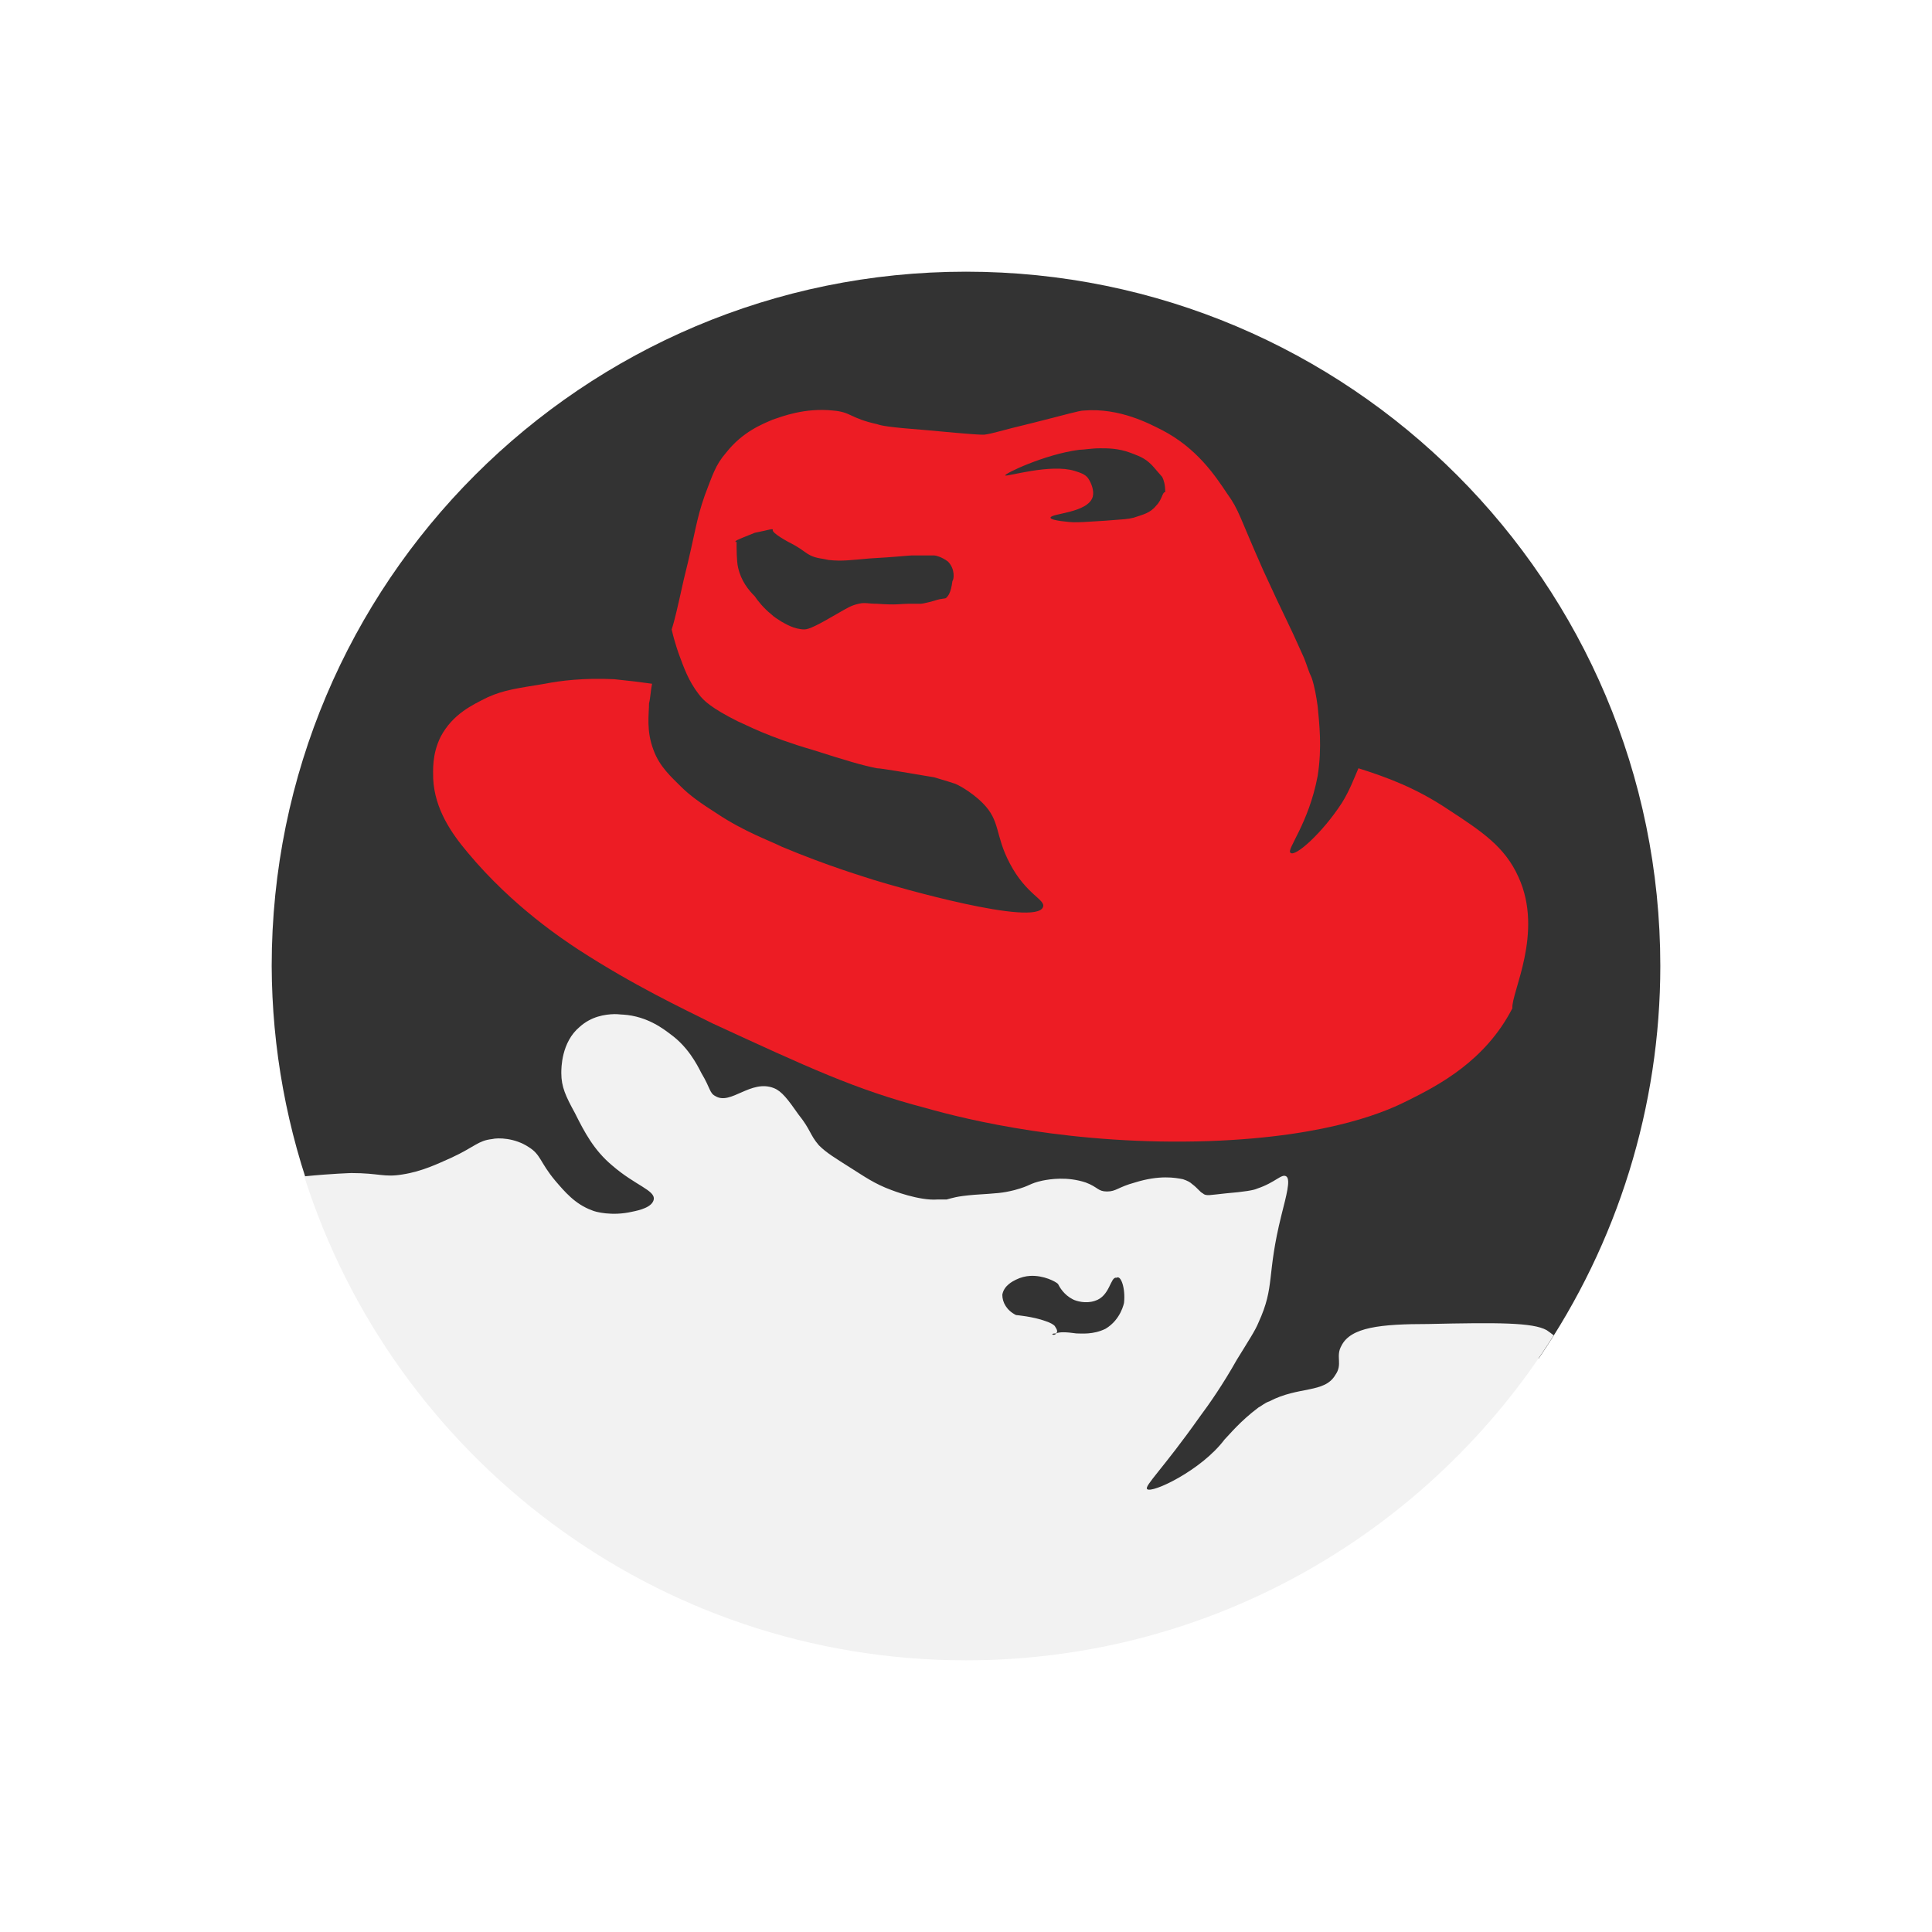
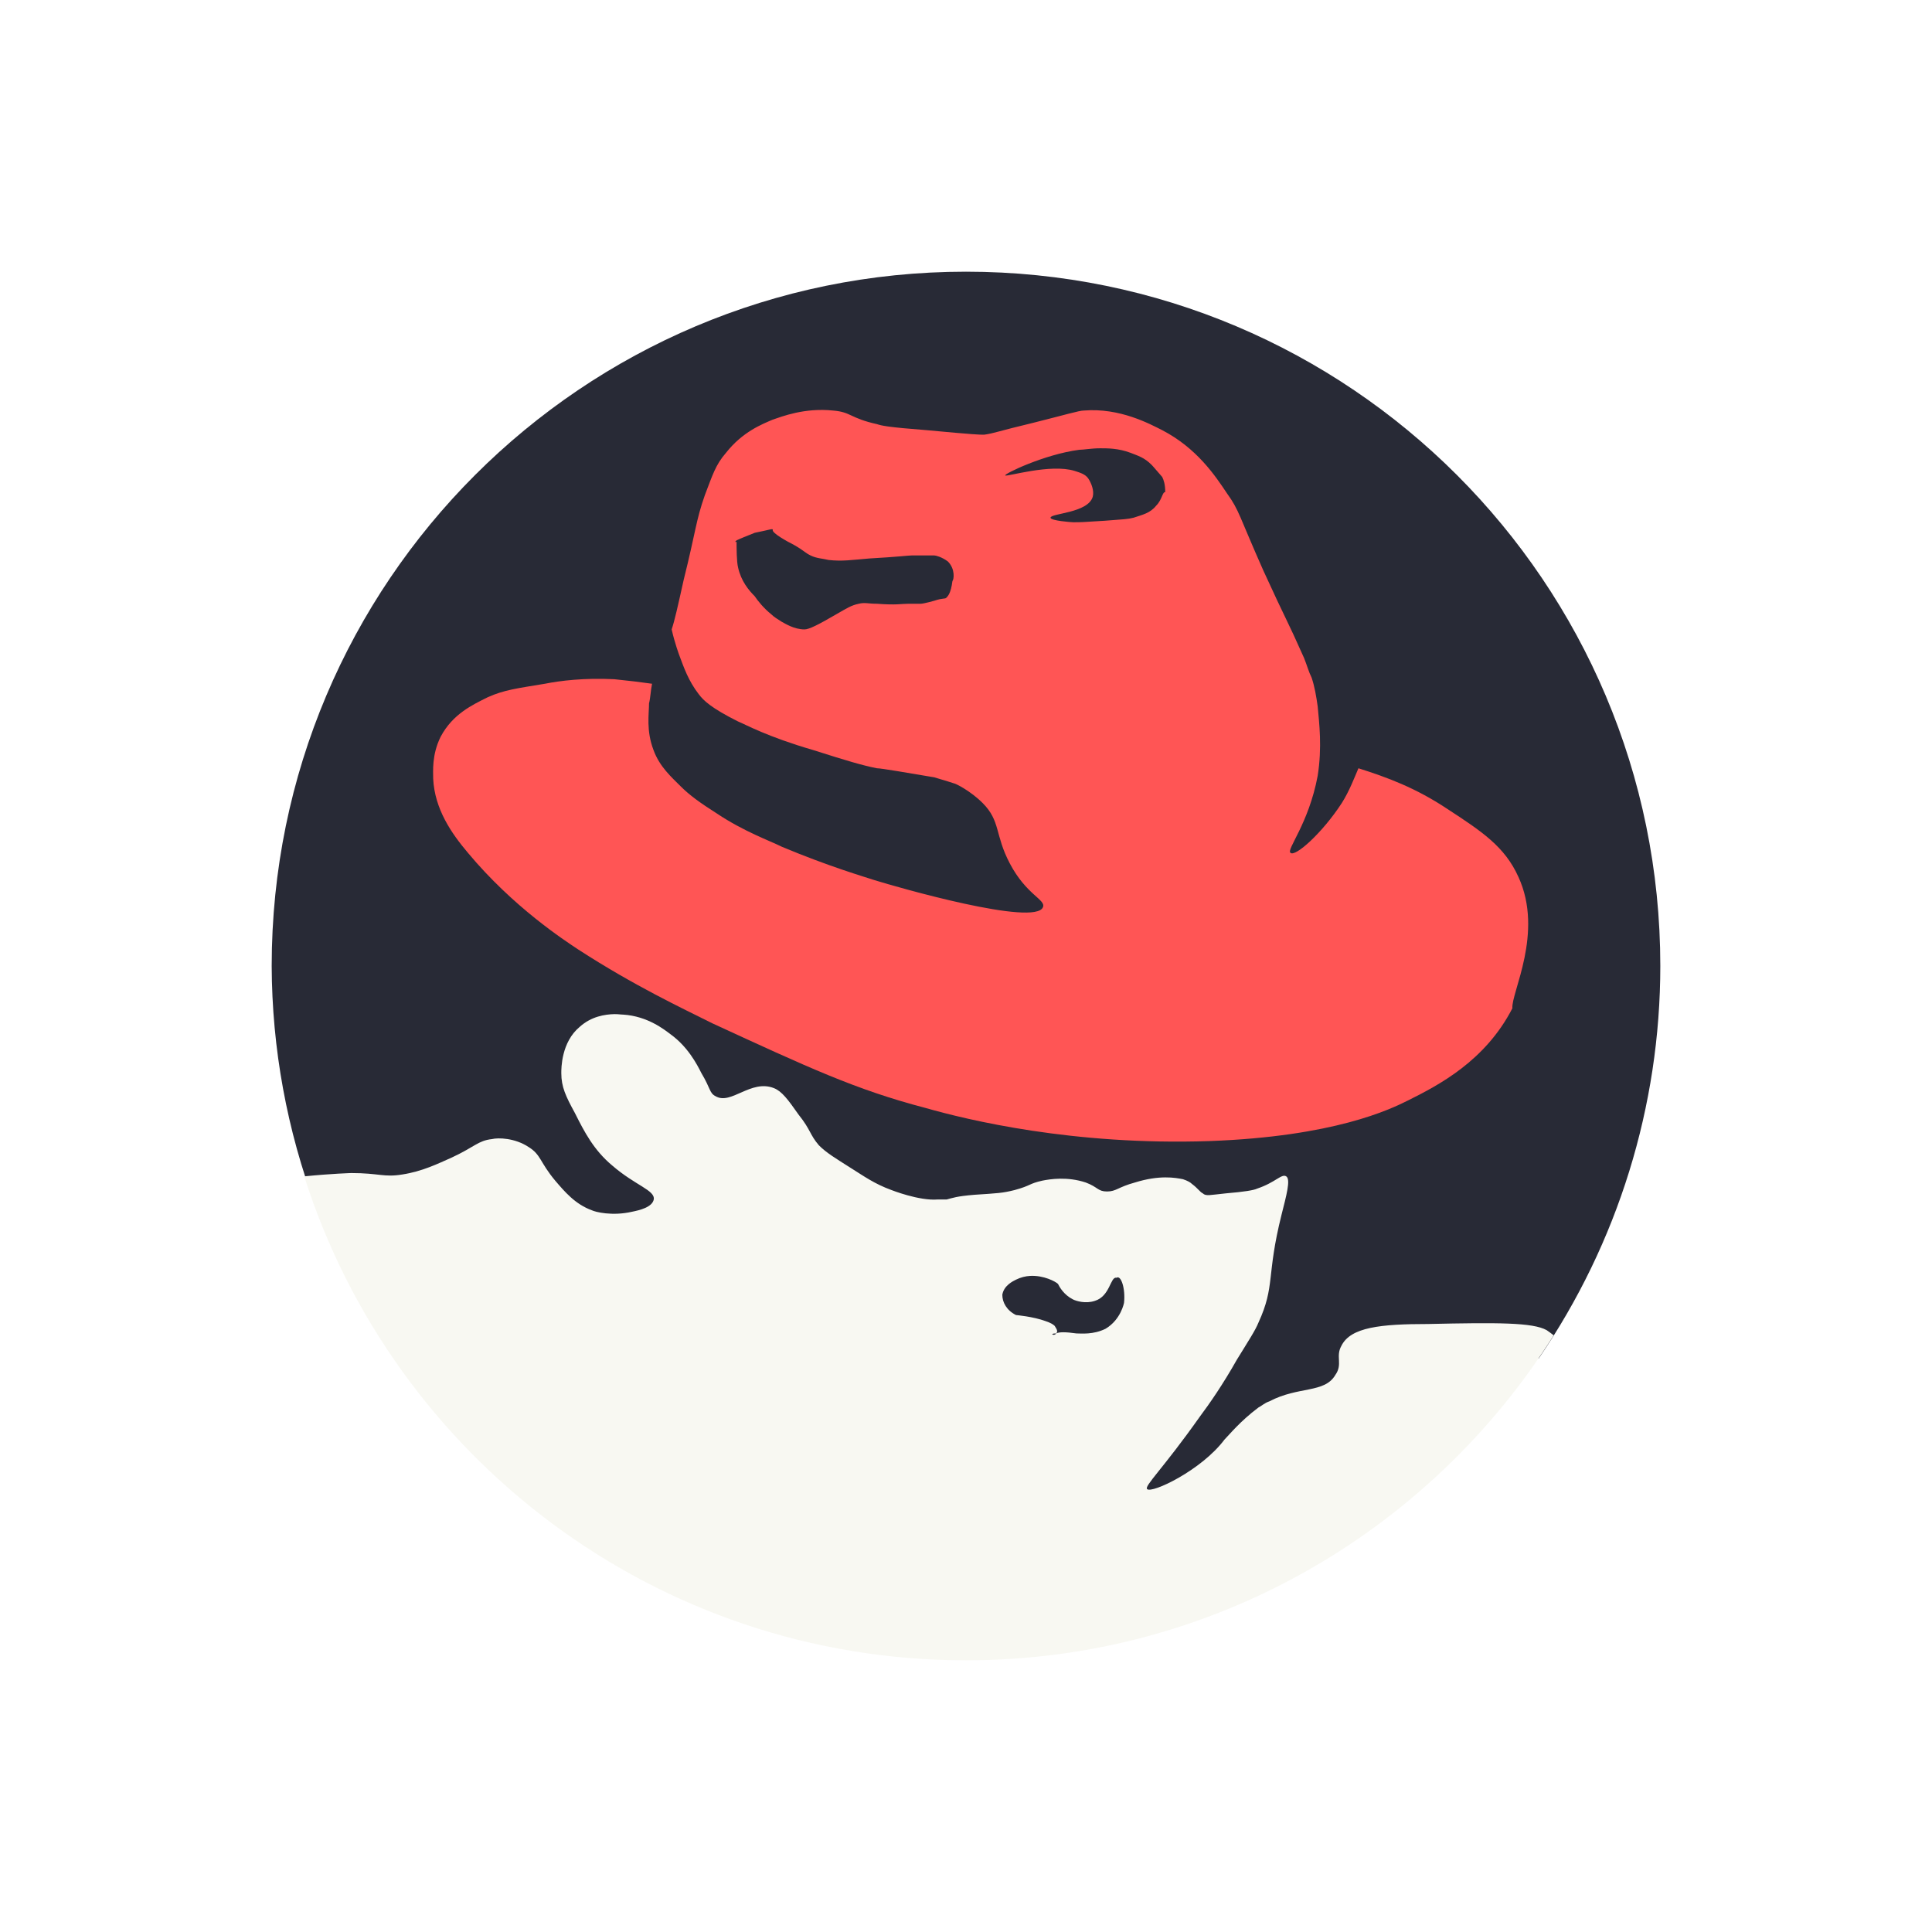
<svg xmlns="http://www.w3.org/2000/svg" width="128" height="128" viewBox="0 0 128 128" id="svg2" version="1.1">
  <defs id="defs4" />
  <g id="layer3">
-     <path style="color:#000000;clip-rule:nonzero;display:inline;overflow:visible;visibility:visible;opacity:1;isolation:auto;mix-blend-mode:normal;color-interpolation:sRGB;color-interpolation-filters:linearRGB;solid-color:#000000;solid-opacity:1;fill:#333333;fill-opacity:1;fill-rule:nonzero;stroke:none;stroke-width:1;stroke-linecap:butt;stroke-linejoin:miter;stroke-miterlimit:4;stroke-dasharray:none;stroke-dashoffset:0;stroke-opacity:1;color-rendering:auto;image-rendering:auto;shape-rendering:auto;text-rendering:auto;enable-background:accumulate" d="M 64 18 A 46 46 0 0 0 18 64 A 46 46 0 0 0 20.932 80 L 23.016 80 A 44 44 0 0 0 64 108 A 44 44 0 0 0 99.436 90 L 101.943 90 A 46 46 0 0 0 110 64 A 46 46 0 0 0 64 18 z " id="path4686-7" />
+     <path style="color:#000000;clip-rule:nonzero;display:inline;overflow:visible;visibility:visible;opacity:1;isolation:auto;mix-blend-mode:normal;color-interpolation:sRGB;color-interpolation-filters:linearRGB;solid-color:#000000;solid-opacity:1;fill:#282a36;fill-opacity:1;fill-rule:nonzero;stroke:none;stroke-width:1;stroke-linecap:butt;stroke-linejoin:miter;stroke-miterlimit:4;stroke-dasharray:none;stroke-dashoffset:0;stroke-opacity:1;color-rendering:auto;image-rendering:auto;shape-rendering:auto;text-rendering:auto;enable-background:accumulate" d="M 64 18 A 46 46 0 0 0 18 64 A 46 46 0 0 0 20.932 80 L 23.016 80 A 44 44 0 0 0 64 108 A 44 44 0 0 0 99.436 90 L 101.943 90 A 46 46 0 0 0 110 64 A 46 46 0 0 0 64 18 z " id="path4686-7" />
  </g>
  <g id="layer2" style="display:inline">
-     <path style="fill:#f2f2f2;stroke:none" mask="none" d="m 40.719,67.188 c -0.651,0.014 -1.546,0.154 -2.312,0.844 -1.226,1.021 -1.219,2.756 -1.219,3.062 0,0.919 0.293,1.533 0.906,2.656 0.613,1.225 1.243,2.448 2.469,3.469 1.533,1.328 2.852,1.637 2.75,2.25 -0.102,0.511 -0.927,0.71 -1.438,0.812 -1.328,0.306 -2.452,0.008 -2.656,-0.094 -1.124,-0.408 -1.824,-1.254 -2.438,-1.969 -1.022,-1.225 -0.933,-1.708 -1.75,-2.219 -0.92,-0.613 -2.029,-0.633 -2.438,-0.531 -0.92,0.102 -1.123,0.504 -2.656,1.219 -0.92,0.408 -1.953,0.921 -3.281,1.125 -1.226,0.204 -1.536,-0.094 -3.375,-0.094 0,0 -1.286,0.034 -3.125,0.219 C 26.06,96.53 43.453,110 64,110 c 16.405,0 30.794,-8.606 38.938,-21.531 -0.16,-0.123 -0.332,-0.252 -0.469,-0.344 -0.92,-0.511 -3.245,-0.508 -7.844,-0.406 -3.168,0 -5.137,0.212 -5.75,1.438 -0.409,0.715 0.105,1.223 -0.406,1.938 -0.715,1.225 -2.433,0.729 -4.375,1.75 -0.307,0.102 -0.514,0.304 -0.719,0.406 -1.226,0.919 -1.943,1.819 -2.25,2.125 -1.533,2.042 -4.818,3.588 -5.125,3.281 -0.204,-0.204 1.048,-1.34 3.5,-4.812 0.613,-0.817 1.518,-2.116 2.438,-3.75 0.817,-1.328 1.233,-1.958 1.438,-2.469 1.124,-2.451 0.509,-3.071 1.531,-7.156 0.307,-1.225 0.619,-2.327 0.312,-2.531 -0.307,-0.204 -0.711,0.404 -1.938,0.812 -0.204,0.102 -0.836,0.21 -2.062,0.312 -1.022,0.102 -1.327,0.204 -1.531,0 -0.204,-0.102 -0.31,-0.319 -0.719,-0.625 -0.102,-0.102 -0.287,-0.21 -0.594,-0.312 -0.511,-0.102 -1.553,-0.292 -3.188,0.219 -1.124,0.306 -1.231,0.594 -1.844,0.594 -0.613,0 -0.589,-0.287 -1.406,-0.594 -1.226,-0.408 -2.364,-0.227 -2.875,-0.125 -0.92,0.204 -0.72,0.319 -1.844,0.625 -0.817,0.204 -1.123,0.21 -2.656,0.312 -1.226,0.102 -1.435,0.21 -1.844,0.312 l -0.594,0 c -1.226,0.102 -3.062,-0.625 -3.062,-0.625 -1.124,-0.408 -1.839,-0.927 -2.656,-1.438 C 55.282,76.691 54.761,76.386 54.25,75.875 c -0.613,-0.715 -0.526,-1.01 -1.344,-2.031 -0.715,-1.021 -1.114,-1.546 -1.625,-1.75 -1.533,-0.613 -2.853,1.144 -3.875,0.531 -0.409,-0.204 -0.324,-0.51 -0.938,-1.531 -0.307,-0.613 -0.907,-1.746 -2.031,-2.562 -0.409,-0.306 -1.521,-1.21 -3.156,-1.312 -0.153,0 -0.345,-0.036 -0.562,-0.031 z M 68.25,84.531 c 0.9,-0.048 1.69,0.378 1.844,0.531 0.102,0.204 0.387,0.725 1,1.031 0.204,0.102 0.824,0.298 1.438,0.094 1.022,-0.306 1.029,-1.633 1.438,-1.531 0.307,-0.204 0.602,0.737 0.5,1.656 0,0 -0.197,1.106 -1.219,1.719 -0.817,0.408 -1.631,0.312 -1.938,0.312 -0.715,-0.102 -1.139,-0.102 -1.344,0 -0.102,0.204 -0.511,0 0,0 0.102,-0.102 0.111,-0.194 -0.094,-0.5 -0.102,-0.102 -0.287,-0.21 -0.594,-0.312 C 68.464,87.225 67.312,87.125 67.312,87.125 c -0.613,-0.306 -0.906,-0.833 -0.906,-1.344 0.102,-0.613 0.702,-0.898 0.906,-1 0.307,-0.153 0.637,-0.234 0.938,-0.25 z" id="path20-3-5" />
-     <path style="display:inline;fill:#ed1c24" id="path12-9" d="m 100.6,58.1 c -0.9,-2 -2.4,-3 -4.7,-4.5 -2.1,-1.4 -4,-2.1 -5.9,-2.7 -0.3,0.7 -0.6,1.5 -1.1,2.3 -1.3,2 -3.1,3.6 -3.4,3.3 -0.3,-0.2 1.2,-1.9 1.8,-5.1 0.3,-1.9 0.1,-3.5 0,-4.6 -0.1,-0.7 -0.2,-1.3 -0.4,-1.9 -0.2,-0.4 -0.3,-0.8 -0.5,-1.3 -1.2,-2.7 -1.1,-2.3 -2.7,-5.8 -1.6,-3.6 -1.6,-4 -2.4,-5.1 -0.8,-1.2 -2,-3 -4.3,-4.2 -0.8,-0.4 -2.8,-1.5 -5.2,-1.3 -0.3,0 -1.3,0.3 -3.3,0.8 -2.5,0.6 -2.6,0.7 -3.3,0.8 -0.3,0 -0.6,0 -3.8,-0.3 -2.6,-0.2 -3,-0.3 -3.3,-0.4 -1.8,-0.4 -1.7,-0.8 -2.9,-0.9 -1.9,-0.2 -3.4,0.4 -4,0.6 -0.7,0.3 -2,0.8 -3.1,2.2 -0.7,0.8 -0.9,1.5 -1.4,2.8 -0.6,1.7 -0.6,2.4 -1.4,5.6 -0.4,1.8 -0.6,2.7 -0.8,3.3 0.2,0.9 0.5,1.7 0.5,1.7 0.3,0.8 0.6,1.7 1.3,2.6 0.3,0.4 0.8,0.9 2.6,1.8 0.5,0.2 1.9,1 5,1.9 2.2,0.7 3.2,1 4.2,1.2 0.3,0 2,0.3 3.8,0.6 0.3,0.1 0.7,0.2 1.3,0.4 0.1,0 1.1,0.5 1.9,1.3 1.2,1.2 0.8,2.1 1.8,4 1.1,2.1 2.4,2.4 2.2,2.9 -0.5,1.3 -9.6,-1.3 -11.2,-1.8 -0.6,-0.2 -3,-0.9 -6.1,-2.2 -0.8,-0.4 -2.5,-1 -4.3,-2.2 -1.1,-0.7 -1.8,-1.2 -2.4,-1.8 -0.6,-0.6 -1.4,-1.3 -1.8,-2.4 -0.5,-1.3 -0.3,-2.4 -0.3,-3.1 0.1,-0.4 0.1,-0.8 0.2,-1.3 -0.7,-0.1 -1.5,-0.2 -2.5,-0.3 -2,-0.1 -3.6,0.1 -4.6,0.3 -1.8,0.3 -2.7,0.4 -3.8,0.9 -1,0.5 -2.3,1.1 -3.1,2.6 -0.6,1.2 -0.5,2.3 -0.5,2.8 0.1,2 1.2,3.6 2.3,4.9 3,3.6 6.4,5.8 7.3,6.4 3.7,2.4 6.9,3.9 8.9,4.9 6.3,2.9 9.5,4.4 14.1,5.6 2.8,0.8 9.8,2.5 18.8,2.2 8.3,-0.3 12,-2.1 13.2,-2.7 2,-1 5.1,-2.6 6.9,-6.1 -0.1,-1 2.1,-5 0.4,-8.7 z m -37.9,-18.5 c -0.1,0.1 -0.2,0 -0.8,0.2 0,0 -0.7,0.2 -0.9,0.2 -0.1,0 -0.2,0 -0.2,0 -0.1,0 -0.2,0 -0.6,0 -0.5,0 -0.8,0.1 -2.1,0 -0.6,0 -0.8,-0.1 -1.2,0 -0.5,0.1 -0.8,0.3 -1.5,0.7 -1.2,0.7 -1.8,1 -2.1,1 -0.7,0 -1.3,-0.4 -1.5,-0.5 -0.3,-0.2 -0.5,-0.3 -0.7,-0.5 -0.5,-0.4 -0.9,-0.9 -1.1,-1.2 -0.4,-0.4 -0.9,-1 -1.1,-1.9 -0.1,-0.4 -0.1,-1.3 -0.1,-1.7 -0.1,0 -0.1,0 -0.1,0 0,0 0,0 0,0 0,0 0,0 0.1,-0.1 0,-0.1 0,0 0,0 0.2,-0.1 0.7,-0.3 1.2,-0.5 1,-0.2 1.2,-0.3 1.2,-0.2 -0.1,0.2 1,0.8 1.4,1 0.7,0.4 0.7,0.5 1.1,0.7 0.4,0.2 0.8,0.2 1.2,0.3 0.9,0.1 1.5,0 2.7,-0.1 1.8,-0.1 2.6,-0.2 2.8,-0.2 0.2,0 0.5,0 0.7,0 0.5,0 0.7,0 0.8,0 0.1,0 0.5,0.1 0.9,0.4 0.5,0.5 0.4,1.2 0.3,1.3 -0.1,0.8 -0.3,1 -0.4,1.1 z m 13.9,-6.1 c -0.4,0.5 -0.9,0.6 -1.5,0.8 -0.4,0.1 -0.6,0.1 -1.9,0.2 -1.5,0.1 -1.6,0.1 -2.1,0.1 -0.1,0 -1.5,-0.1 -1.5,-0.3 0,-0.3 2.5,-0.3 2.8,-1.4 0.1,-0.4 -0.1,-0.9 -0.3,-1.2 -0.2,-0.3 -0.6,-0.4 -0.9,-0.5 -1.6,-0.5 -4.5,0.4 -4.6,0.3 -0.1,-0.1 2.6,-1.4 4.9,-1.7 0.3,0 0.8,-0.1 1.4,-0.1 0.5,0 1.2,0 2,0.3 0.5,0.2 0.9,0.3 1.4,0.8 0,0 0.1,0.1 0.7,0.8 0.1,0.2 0.2,0.5 0.2,1 -0.2,0 -0.2,0.5 -0.6,0.9 z" />
+     <path style="fill:#f8f8f2;stroke:none" mask="none" d="m 40.719,67.188 c -0.651,0.014 -1.546,0.154 -2.312,0.844 -1.226,1.021 -1.219,2.756 -1.219,3.062 0,0.919 0.293,1.533 0.906,2.656 0.613,1.225 1.243,2.448 2.469,3.469 1.533,1.328 2.852,1.637 2.75,2.25 -0.102,0.511 -0.927,0.71 -1.438,0.812 -1.328,0.306 -2.452,0.008 -2.656,-0.094 -1.124,-0.408 -1.824,-1.254 -2.438,-1.969 -1.022,-1.225 -0.933,-1.708 -1.75,-2.219 -0.92,-0.613 -2.029,-0.633 -2.438,-0.531 -0.92,0.102 -1.123,0.504 -2.656,1.219 -0.92,0.408 -1.953,0.921 -3.281,1.125 -1.226,0.204 -1.536,-0.094 -3.375,-0.094 0,0 -1.286,0.034 -3.125,0.219 C 26.06,96.53 43.453,110 64,110 c 16.405,0 30.794,-8.606 38.938,-21.531 -0.16,-0.123 -0.332,-0.252 -0.469,-0.344 -0.92,-0.511 -3.245,-0.508 -7.844,-0.406 -3.168,0 -5.137,0.212 -5.75,1.438 -0.409,0.715 0.105,1.223 -0.406,1.938 -0.715,1.225 -2.433,0.729 -4.375,1.75 -0.307,0.102 -0.514,0.304 -0.719,0.406 -1.226,0.919 -1.943,1.819 -2.25,2.125 -1.533,2.042 -4.818,3.588 -5.125,3.281 -0.204,-0.204 1.048,-1.34 3.5,-4.812 0.613,-0.817 1.518,-2.116 2.438,-3.75 0.817,-1.328 1.233,-1.958 1.438,-2.469 1.124,-2.451 0.509,-3.071 1.531,-7.156 0.307,-1.225 0.619,-2.327 0.312,-2.531 -0.307,-0.204 -0.711,0.404 -1.938,0.812 -0.204,0.102 -0.836,0.21 -2.062,0.312 -1.022,0.102 -1.327,0.204 -1.531,0 -0.204,-0.102 -0.31,-0.319 -0.719,-0.625 -0.102,-0.102 -0.287,-0.21 -0.594,-0.312 -0.511,-0.102 -1.553,-0.292 -3.188,0.219 -1.124,0.306 -1.231,0.594 -1.844,0.594 -0.613,0 -0.589,-0.287 -1.406,-0.594 -1.226,-0.408 -2.364,-0.227 -2.875,-0.125 -0.92,0.204 -0.72,0.319 -1.844,0.625 -0.817,0.204 -1.123,0.21 -2.656,0.312 -1.226,0.102 -1.435,0.21 -1.844,0.312 l -0.594,0 c -1.226,0.102 -3.062,-0.625 -3.062,-0.625 -1.124,-0.408 -1.839,-0.927 -2.656,-1.438 C 55.282,76.691 54.761,76.386 54.25,75.875 c -0.613,-0.715 -0.526,-1.01 -1.344,-2.031 -0.715,-1.021 -1.114,-1.546 -1.625,-1.75 -1.533,-0.613 -2.853,1.144 -3.875,0.531 -0.409,-0.204 -0.324,-0.51 -0.938,-1.531 -0.307,-0.613 -0.907,-1.746 -2.031,-2.562 -0.409,-0.306 -1.521,-1.21 -3.156,-1.312 -0.153,0 -0.345,-0.036 -0.562,-0.031 z M 68.25,84.531 c 0.9,-0.048 1.69,0.378 1.844,0.531 0.102,0.204 0.387,0.725 1,1.031 0.204,0.102 0.824,0.298 1.438,0.094 1.022,-0.306 1.029,-1.633 1.438,-1.531 0.307,-0.204 0.602,0.737 0.5,1.656 0,0 -0.197,1.106 -1.219,1.719 -0.817,0.408 -1.631,0.312 -1.938,0.312 -0.715,-0.102 -1.139,-0.102 -1.344,0 -0.102,0.204 -0.511,0 0,0 0.102,-0.102 0.111,-0.194 -0.094,-0.5 -0.102,-0.102 -0.287,-0.21 -0.594,-0.312 C 68.464,87.225 67.312,87.125 67.312,87.125 c -0.613,-0.306 -0.906,-0.833 -0.906,-1.344 0.102,-0.613 0.702,-0.898 0.906,-1 0.307,-0.153 0.637,-0.234 0.938,-0.25 z" id="path20-3-5" />
+     <path style="display:inline;fill:#ff5555" id="path12-9" d="m 100.6,58.1 c -0.9,-2 -2.4,-3 -4.7,-4.5 -2.1,-1.4 -4,-2.1 -5.9,-2.7 -0.3,0.7 -0.6,1.5 -1.1,2.3 -1.3,2 -3.1,3.6 -3.4,3.3 -0.3,-0.2 1.2,-1.9 1.8,-5.1 0.3,-1.9 0.1,-3.5 0,-4.6 -0.1,-0.7 -0.2,-1.3 -0.4,-1.9 -0.2,-0.4 -0.3,-0.8 -0.5,-1.3 -1.2,-2.7 -1.1,-2.3 -2.7,-5.8 -1.6,-3.6 -1.6,-4 -2.4,-5.1 -0.8,-1.2 -2,-3 -4.3,-4.2 -0.8,-0.4 -2.8,-1.5 -5.2,-1.3 -0.3,0 -1.3,0.3 -3.3,0.8 -2.5,0.6 -2.6,0.7 -3.3,0.8 -0.3,0 -0.6,0 -3.8,-0.3 -2.6,-0.2 -3,-0.3 -3.3,-0.4 -1.8,-0.4 -1.7,-0.8 -2.9,-0.9 -1.9,-0.2 -3.4,0.4 -4,0.6 -0.7,0.3 -2,0.8 -3.1,2.2 -0.7,0.8 -0.9,1.5 -1.4,2.8 -0.6,1.7 -0.6,2.4 -1.4,5.6 -0.4,1.8 -0.6,2.7 -0.8,3.3 0.2,0.9 0.5,1.7 0.5,1.7 0.3,0.8 0.6,1.7 1.3,2.6 0.3,0.4 0.8,0.9 2.6,1.8 0.5,0.2 1.9,1 5,1.9 2.2,0.7 3.2,1 4.2,1.2 0.3,0 2,0.3 3.8,0.6 0.3,0.1 0.7,0.2 1.3,0.4 0.1,0 1.1,0.5 1.9,1.3 1.2,1.2 0.8,2.1 1.8,4 1.1,2.1 2.4,2.4 2.2,2.9 -0.5,1.3 -9.6,-1.3 -11.2,-1.8 -0.6,-0.2 -3,-0.9 -6.1,-2.2 -0.8,-0.4 -2.5,-1 -4.3,-2.2 -1.1,-0.7 -1.8,-1.2 -2.4,-1.8 -0.6,-0.6 -1.4,-1.3 -1.8,-2.4 -0.5,-1.3 -0.3,-2.4 -0.3,-3.1 0.1,-0.4 0.1,-0.8 0.2,-1.3 -0.7,-0.1 -1.5,-0.2 -2.5,-0.3 -2,-0.1 -3.6,0.1 -4.6,0.3 -1.8,0.3 -2.7,0.4 -3.8,0.9 -1,0.5 -2.3,1.1 -3.1,2.6 -0.6,1.2 -0.5,2.3 -0.5,2.8 0.1,2 1.2,3.6 2.3,4.9 3,3.6 6.4,5.8 7.3,6.4 3.7,2.4 6.9,3.9 8.9,4.9 6.3,2.9 9.5,4.4 14.1,5.6 2.8,0.8 9.8,2.5 18.8,2.2 8.3,-0.3 12,-2.1 13.2,-2.7 2,-1 5.1,-2.6 6.9,-6.1 -0.1,-1 2.1,-5 0.4,-8.7 z m -37.9,-18.5 c -0.1,0.1 -0.2,0 -0.8,0.2 0,0 -0.7,0.2 -0.9,0.2 -0.1,0 -0.2,0 -0.2,0 -0.1,0 -0.2,0 -0.6,0 -0.5,0 -0.8,0.1 -2.1,0 -0.6,0 -0.8,-0.1 -1.2,0 -0.5,0.1 -0.8,0.3 -1.5,0.7 -1.2,0.7 -1.8,1 -2.1,1 -0.7,0 -1.3,-0.4 -1.5,-0.5 -0.3,-0.2 -0.5,-0.3 -0.7,-0.5 -0.5,-0.4 -0.9,-0.9 -1.1,-1.2 -0.4,-0.4 -0.9,-1 -1.1,-1.9 -0.1,-0.4 -0.1,-1.3 -0.1,-1.7 -0.1,0 -0.1,0 -0.1,0 0,0 0,0 0,0 0,0 0,0 0.1,-0.1 0,-0.1 0,0 0,0 0.2,-0.1 0.7,-0.3 1.2,-0.5 1,-0.2 1.2,-0.3 1.2,-0.2 -0.1,0.2 1,0.8 1.4,1 0.7,0.4 0.7,0.5 1.1,0.7 0.4,0.2 0.8,0.2 1.2,0.3 0.9,0.1 1.5,0 2.7,-0.1 1.8,-0.1 2.6,-0.2 2.8,-0.2 0.2,0 0.5,0 0.7,0 0.5,0 0.7,0 0.8,0 0.1,0 0.5,0.1 0.9,0.4 0.5,0.5 0.4,1.2 0.3,1.3 -0.1,0.8 -0.3,1 -0.4,1.1 z m 13.9,-6.1 c -0.4,0.5 -0.9,0.6 -1.5,0.8 -0.4,0.1 -0.6,0.1 -1.9,0.2 -1.5,0.1 -1.6,0.1 -2.1,0.1 -0.1,0 -1.5,-0.1 -1.5,-0.3 0,-0.3 2.5,-0.3 2.8,-1.4 0.1,-0.4 -0.1,-0.9 -0.3,-1.2 -0.2,-0.3 -0.6,-0.4 -0.9,-0.5 -1.6,-0.5 -4.5,0.4 -4.6,0.3 -0.1,-0.1 2.6,-1.4 4.9,-1.7 0.3,0 0.8,-0.1 1.4,-0.1 0.5,0 1.2,0 2,0.3 0.5,0.2 0.9,0.3 1.4,0.8 0,0 0.1,0.1 0.7,0.8 0.1,0.2 0.2,0.5 0.2,1 -0.2,0 -0.2,0.5 -0.6,0.9 z" />
  </g>
</svg>
